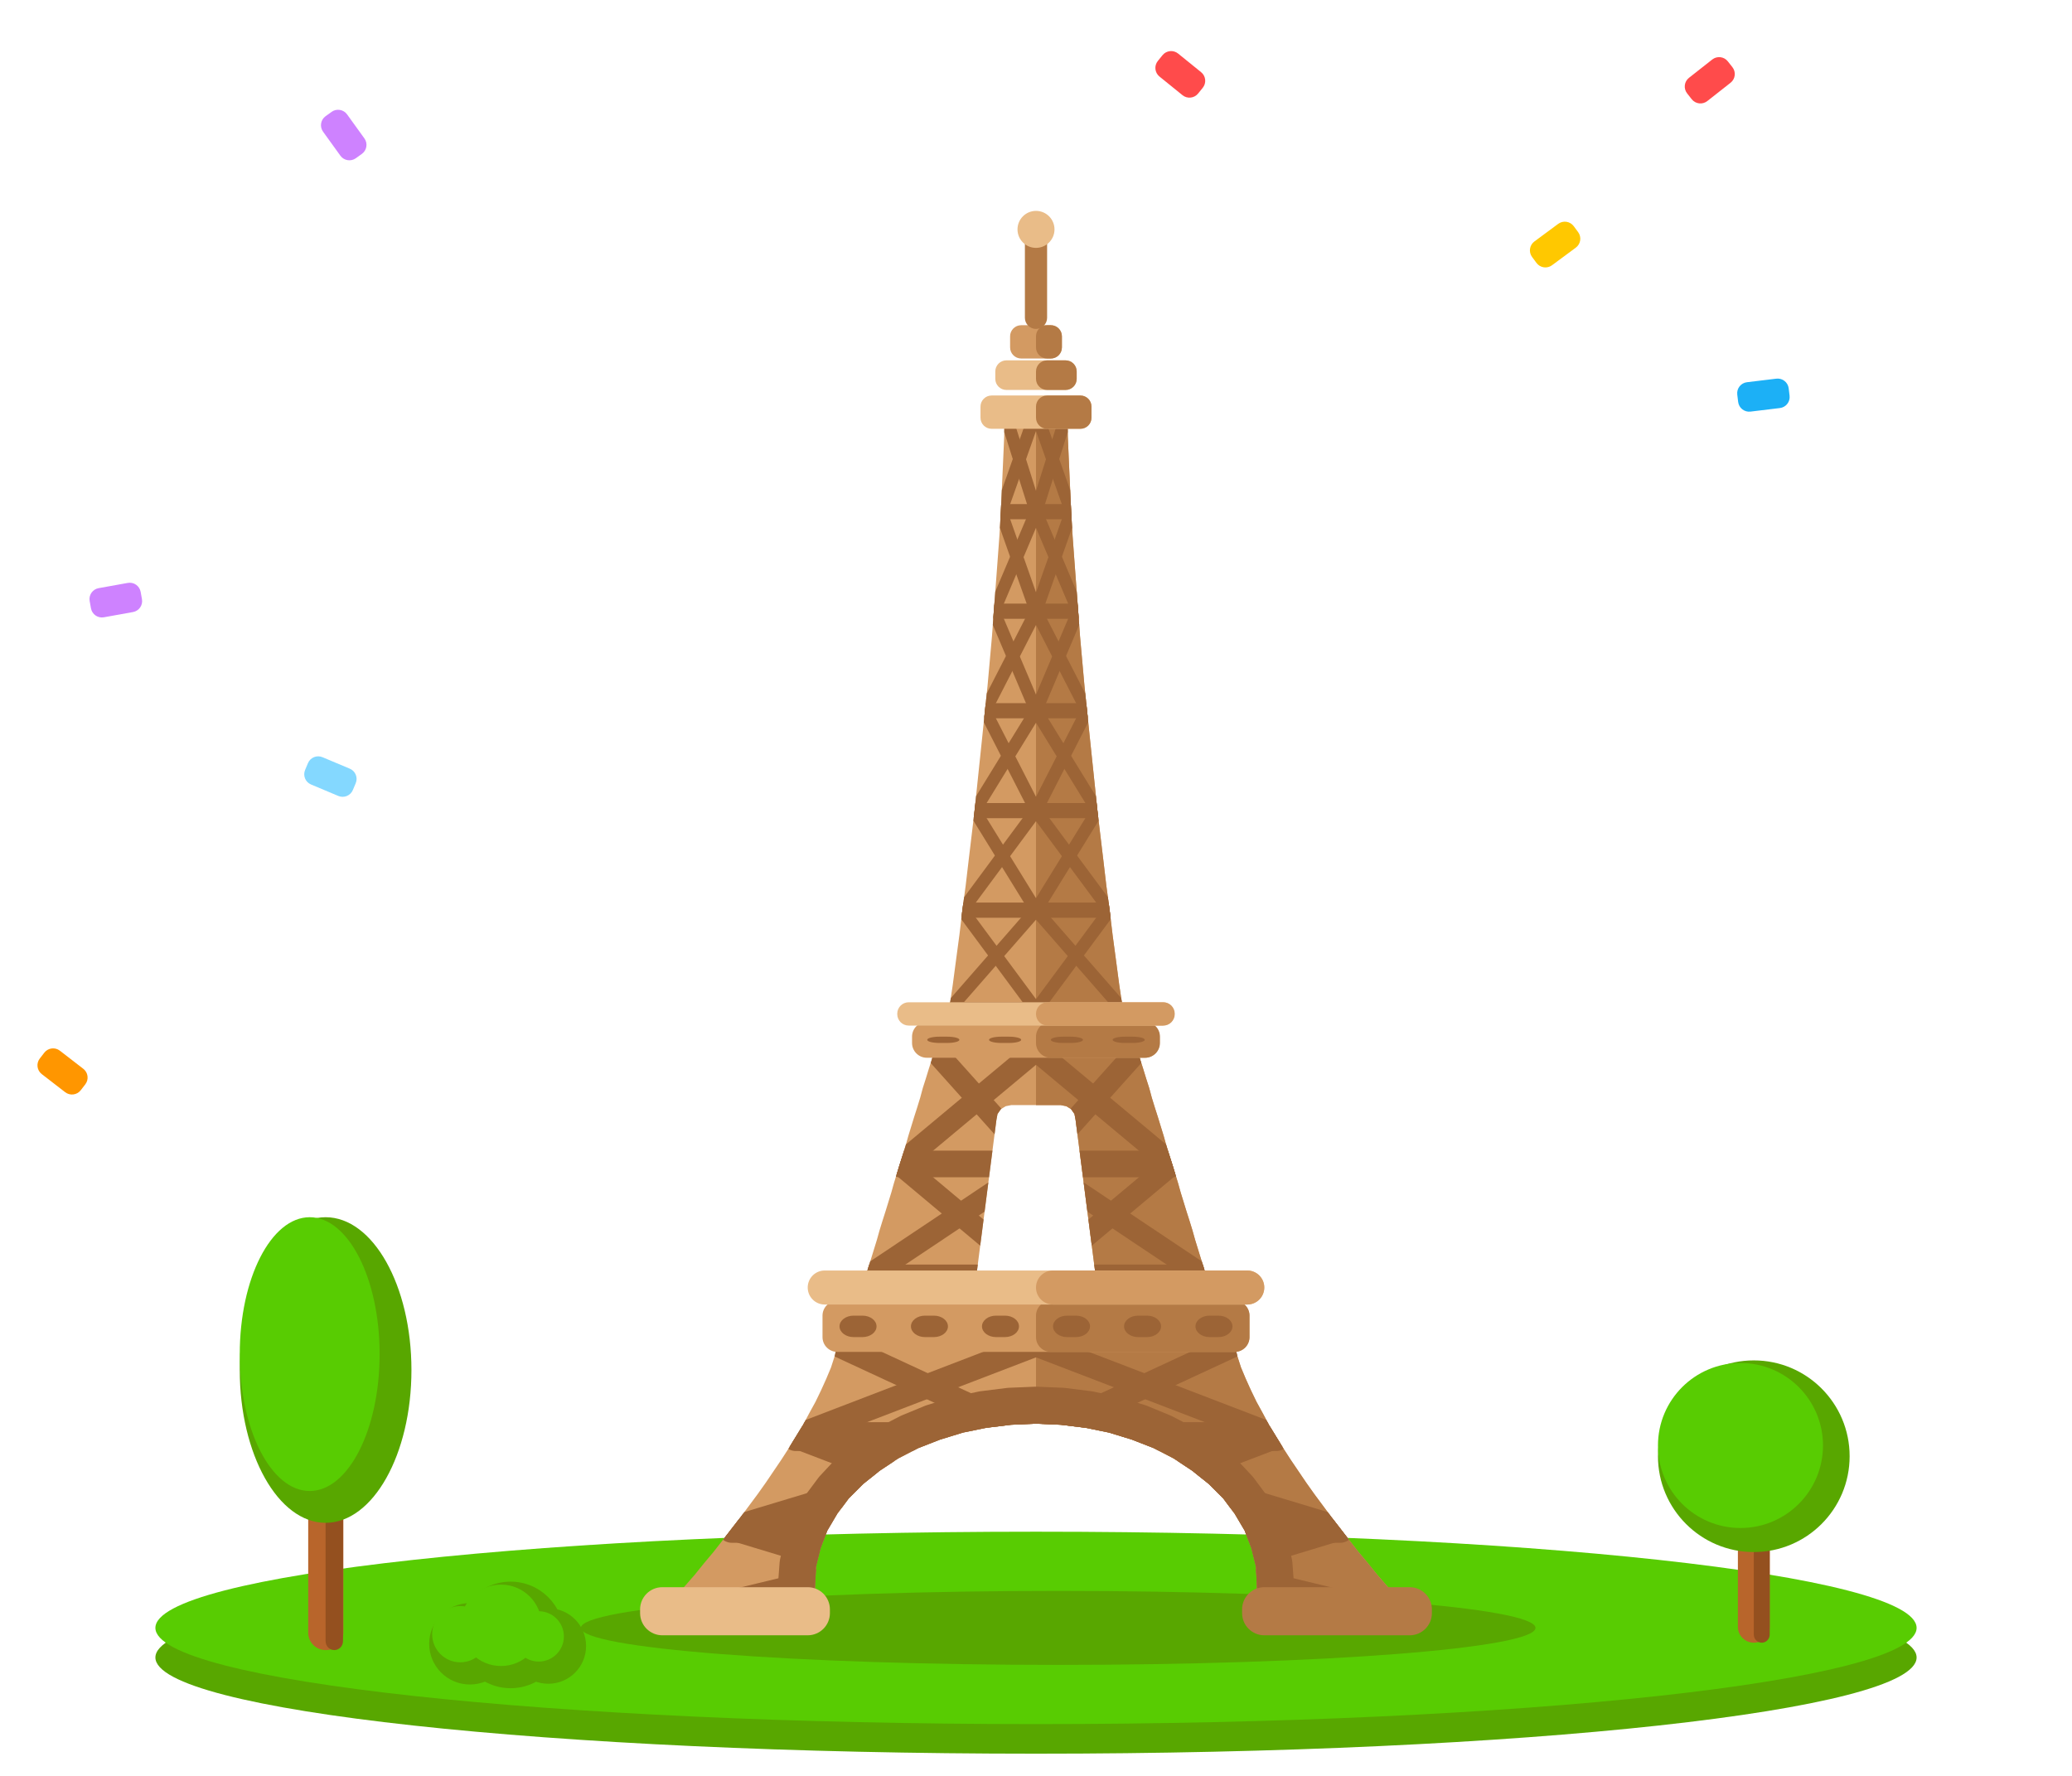
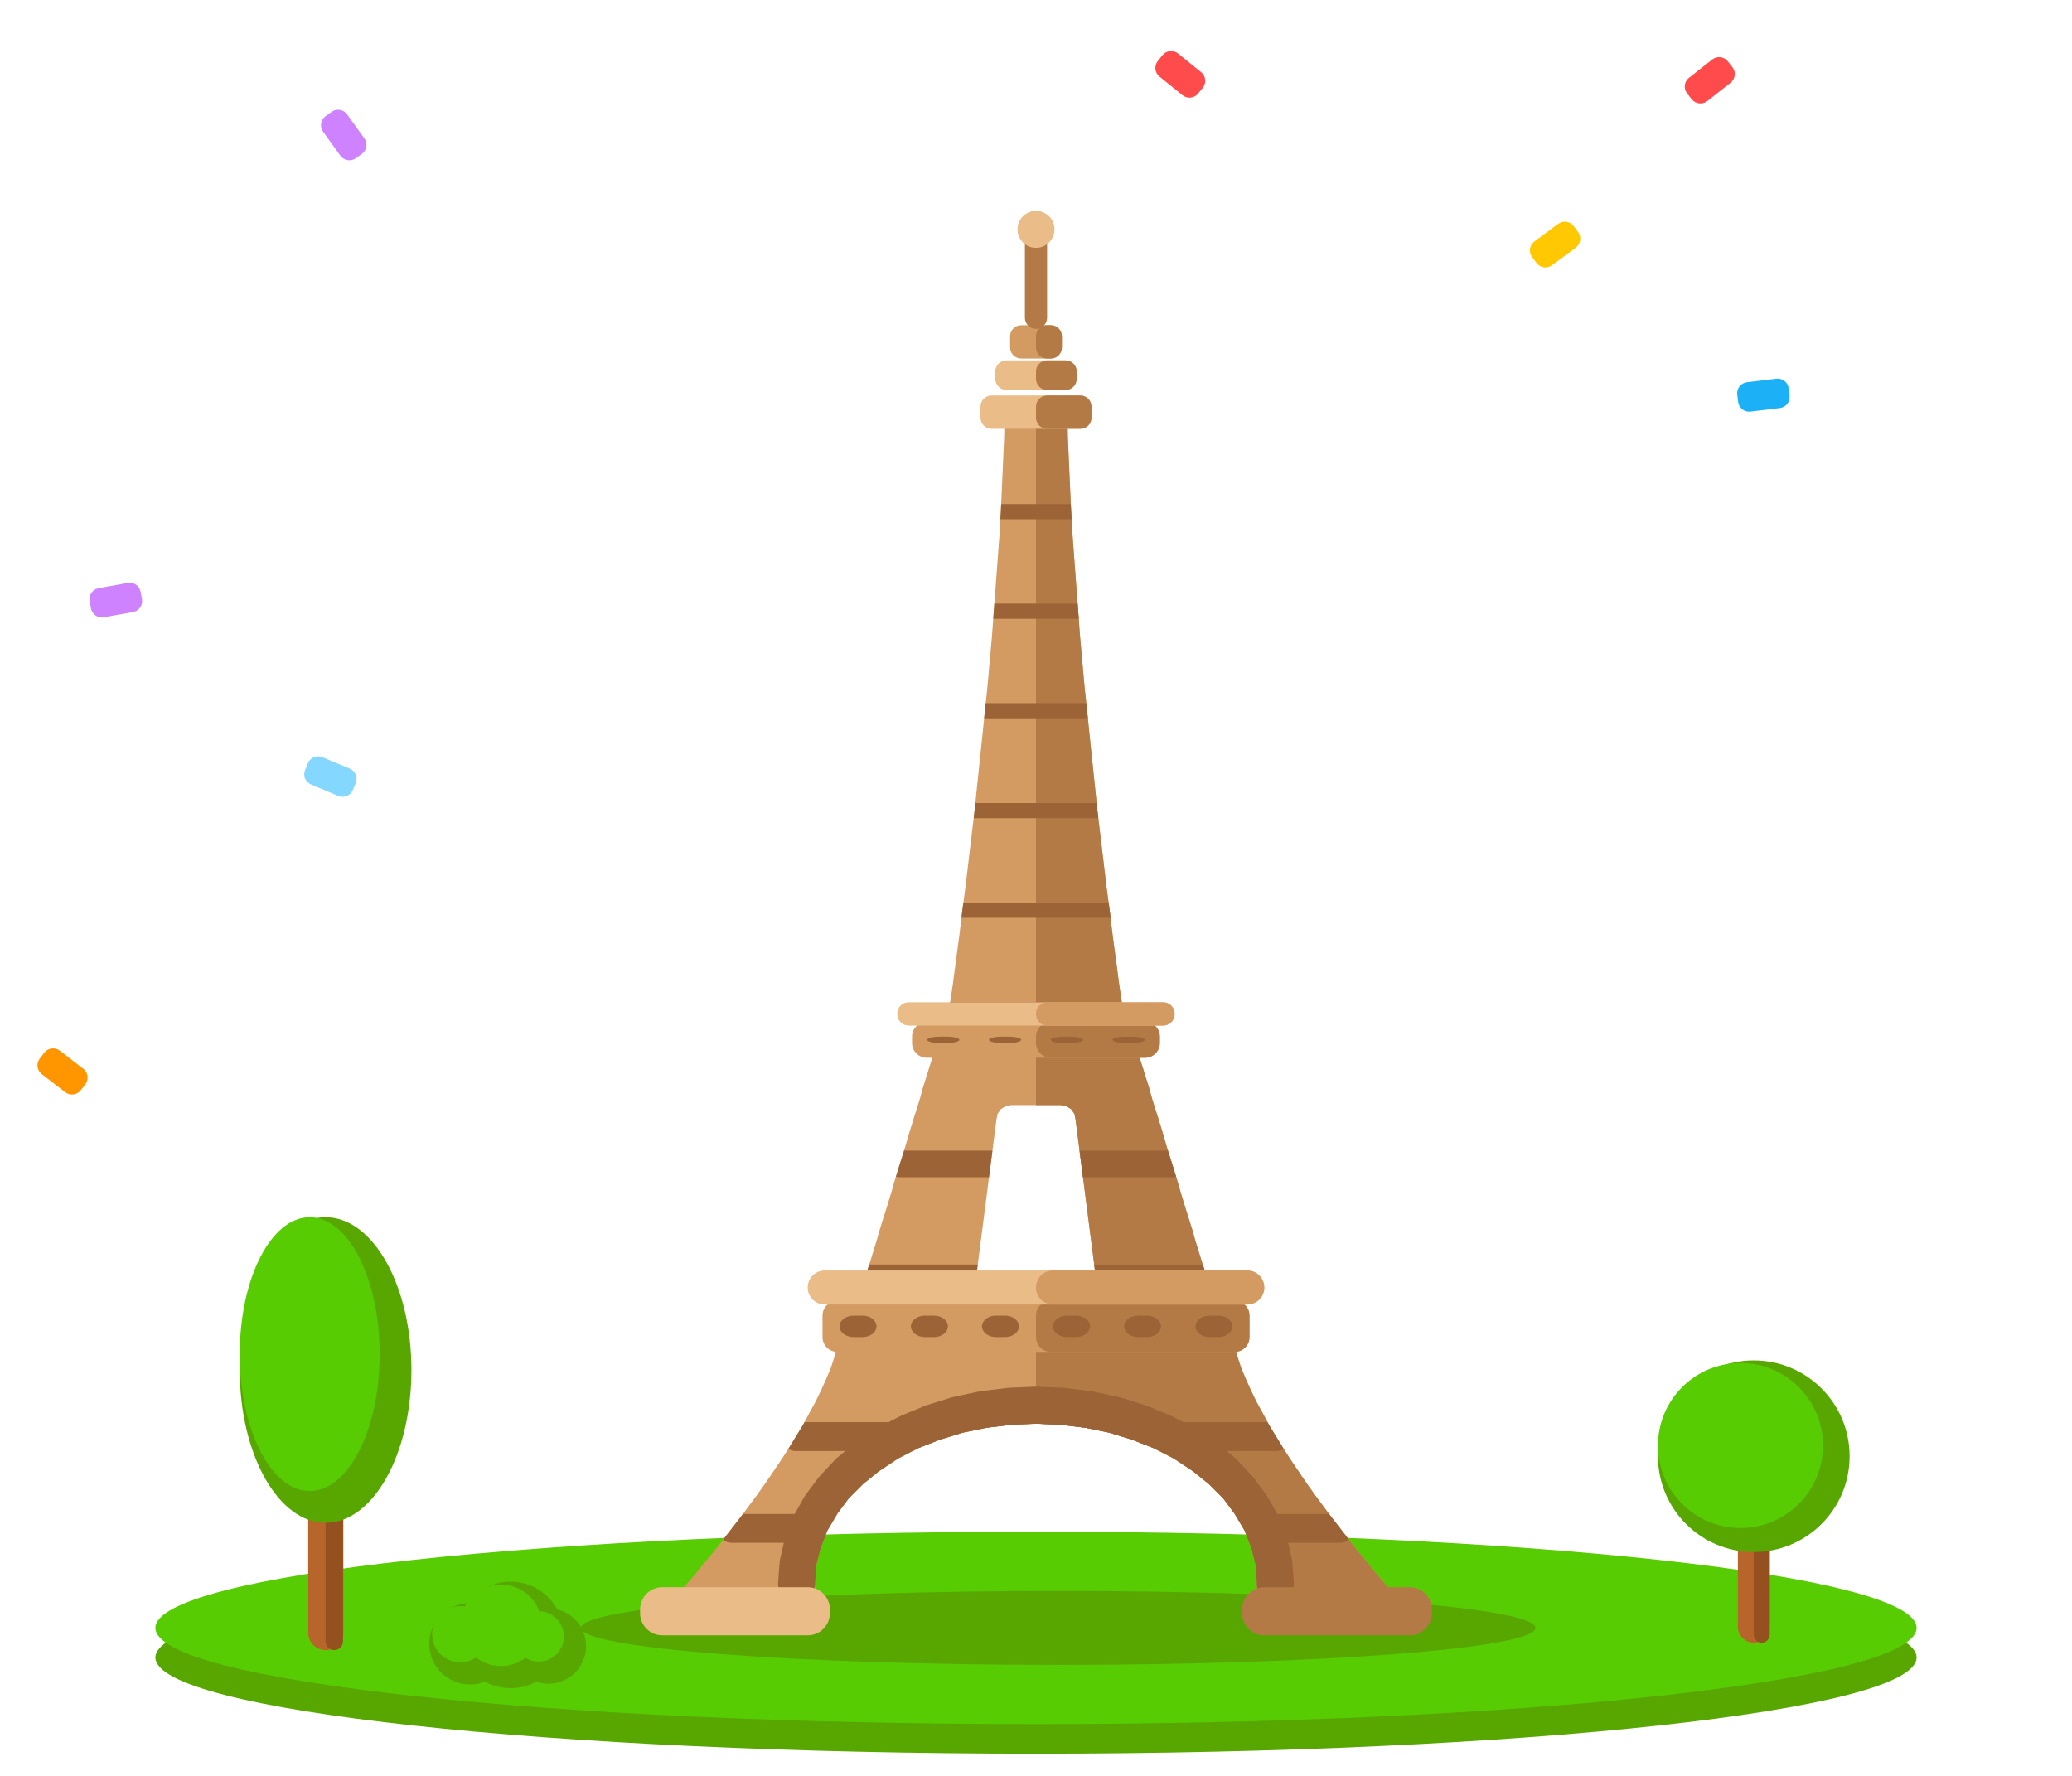
<svg xmlns="http://www.w3.org/2000/svg" viewBox="0 0 560 480" width="560" height="480">
  <ellipse cx="280" cy="448" rx="238" ry="26" fill="#58A700" />
  <ellipse cx="280" cy="440" rx="238" ry="26" fill="#58CC02" />
  <rect x="83.3" y="403" width="9.5" height="43" rx="4.7" fill="#B8652B" />
  <rect x="88" y="403" width="4.7" height="43" rx="2.4" fill="#94501F" />
  <ellipse cx="88" cy="370.3" rx="23.2" ry="41.3" fill="#58A700" />
  <ellipse cx="83.7" cy="366" rx="18.9" ry="37" fill="#58CC02" />
  <circle cx="127" cy="444.3" r="11" fill="#58A700" />
  <circle cx="148.2" cy="444.9" r="10.2" fill="#58A700" />
  <circle cx="138" cy="441.9" r="14.4" fill="#58A700" />
  <circle cx="124.4" cy="441.7" r="7.6" fill="#58CC02" />
  <circle cx="145.6" cy="442.3" r="6.8" fill="#58CC02" />
  <circle cx="135.4" cy="439.3" r="11" fill="#58CC02" />
  <rect x="469.7" y="412.3" width="8.6" height="31.7" rx="4.3" fill="#B8652B" />
  <rect x="474" y="412.3" width="4.3" height="31.7" rx="2.2" fill="#94501F" />
  <circle cx="474" cy="393.6" r="25.9" fill="#58A700" />
  <circle cx="470.4" cy="390.7" r="22.3" fill="#58CC02" />
  <ellipse cx="286" cy="440" rx="129" ry="10" fill="#58A700" />
  <clipPath id="fr1">
    <path d="M177 438L179.8 434.9L182.5 431.8L185.1 428.7L187.8 425.6L190.3 422.5L192.9 419.4L195.4 416.2L197.8 413.1L200.2 410L202.5 406.9L204.8 403.8L207 400.7L209.1 397.6L211.2 394.5L213.2 391.4L215.1 388.3L217 385.2L218.7 382L220.4 378.9L221.9 375.8L223.3 372.7L224.6 369.6L225.6 366.5L226.3 363.4L333.7 363.4L334.4 366.5L335.4 369.6L336.7 372.7L338.1 375.8L339.6 378.9L341.3 382L343 385.2L344.9 388.3L346.8 391.4L348.8 394.5L350.9 397.6L353 400.7L355.2 403.8L357.5 406.9L359.8 410L362.2 413.1L364.6 416.2L367.1 419.4L369.7 422.5L372.2 425.6L374.9 428.7L377.5 431.8L380.2 434.9L383 438L339.7 438L339.7 428L339.4 423.2L338.2 418.4L336.4 413.7L333.8 409.3L330.6 405L326.7 401.1L322.2 397.5L317.2 394.2L311.8 391.4L305.9 389.1L299.7 387.2L293.3 385.9L286.7 385.1L280 384.8L273.3 385.1L266.7 385.9L260.3 387.2L254.1 389.1L248.2 391.4L242.8 394.2L237.8 397.5L233.3 401.1L229.4 405L226.2 409.3L223.6 413.7L221.8 418.4L220.6 423.2L220.3 428L220.3 438Z" />
  </clipPath>
  <g clip-path="url(#fr1)">
    <rect x="175" y="361.4" width="210" height="78.6" fill="#D39A62" />
    <rect x="280" y="361.4" width="105" height="78.6" fill="#B47A45" />
    <path d="M344.7 428L344.3 422.6L343.1 417.3L341.1 412.1L338.3 407.1L334.8 402.4L330.6 397.9L325.8 393.9L320.4 390.3L314.4 387.2L308.1 384.6L301.4 382.5L294.4 381L287.2 380.1L280 379.8L272.8 380.1L265.6 381L258.6 382.5L251.9 384.6L245.6 387.2L239.6 390.3L234.2 393.9L229.4 397.9L225.2 402.4L221.7 407.1L218.9 412.1L216.9 417.3L215.7 422.6L215.3 428" fill="none" stroke="#9C6436" stroke-width="10" stroke-linecap="round" stroke-linejoin="round" />
    <path d="M177 438L383 438" fill="none" stroke="#9C6436" stroke-width="7.8" stroke-linecap="round" stroke-linejoin="round" />
-     <path d="M177 438L280 413.1" fill="none" stroke="#9C6436" stroke-width="6.5" stroke-linecap="round" stroke-linejoin="round" />
-     <path d="M280 438L197.8 413.1" fill="none" stroke="#9C6436" stroke-width="6.5" stroke-linecap="round" stroke-linejoin="round" />
-     <path d="M383 438L280 413.1" fill="none" stroke="#9C6436" stroke-width="6.5" stroke-linecap="round" stroke-linejoin="round" />
-     <path d="M280 438L362.2 413.1" fill="none" stroke="#9C6436" stroke-width="6.5" stroke-linecap="round" stroke-linejoin="round" />
    <path d="M197.8 413.1L362.2 413.1" fill="none" stroke="#9C6436" stroke-width="7.8" stroke-linecap="round" stroke-linejoin="round" />
-     <path d="M197.8 413.1L280 388.3" fill="none" stroke="#9C6436" stroke-width="6.5" stroke-linecap="round" stroke-linejoin="round" />
-     <path d="M280 413.1L215.1 388.3" fill="none" stroke="#9C6436" stroke-width="6.5" stroke-linecap="round" stroke-linejoin="round" />
-     <path d="M362.2 413.1L280 388.3" fill="none" stroke="#9C6436" stroke-width="6.5" stroke-linecap="round" stroke-linejoin="round" />
-     <path d="M280 413.1L344.9 388.3" fill="none" stroke="#9C6436" stroke-width="6.5" stroke-linecap="round" stroke-linejoin="round" />
    <path d="M215.1 388.3L344.9 388.3" fill="none" stroke="#9C6436" stroke-width="7.8" stroke-linecap="round" stroke-linejoin="round" />
-     <path d="M215.1 388.3L280 363.4" fill="none" stroke="#9C6436" stroke-width="6.5" stroke-linecap="round" stroke-linejoin="round" />
-     <path d="M280 388.3L226.3 363.4" fill="none" stroke="#9C6436" stroke-width="6.5" stroke-linecap="round" stroke-linejoin="round" />
-     <path d="M344.9 388.3L280 363.4" fill="none" stroke="#9C6436" stroke-width="6.5" stroke-linecap="round" stroke-linejoin="round" />
-     <path d="M280 388.3L333.7 363.4" fill="none" stroke="#9C6436" stroke-width="6.5" stroke-linecap="round" stroke-linejoin="round" />
  </g>
  <clipPath id="fr2">
    <path d="M233.9 345.4L234.6 342.8L235.4 340.3L236.2 337.7L237 335.1L237.7 332.6L238.5 330L239.3 327.5L240.1 324.9L240.9 322.3L241.6 319.8L242.4 317.2L243.2 314.6L244 312.1L244.8 309.5L245.5 307L246.3 304.4L247.1 301.8L247.9 299.3L248.7 296.7L249.4 294.1L250.2 291.6L251 289L251.8 286.5L252.5 283.9L307.5 283.9L308.2 286.5L309 289L309.8 291.6L310.6 294.1L311.3 296.7L312.1 299.3L312.9 301.8L313.7 304.4L314.5 307L315.2 309.5L316 312.1L316.8 314.6L317.6 317.2L318.4 319.8L319.1 322.3L319.9 324.9L320.7 327.5L321.5 330L322.3 332.6L323 335.1L323.8 337.7L324.6 340.3L325.4 342.8L326.1 345.4L296.2 345.4L290.7 302.7L290.4 301.1L289.5 299.8L288.2 299L286.7 298.7L273.3 298.7L271.8 299L270.5 299.8L269.6 301.1L269.3 302.7L263.8 345.4Z" />
  </clipPath>
  <g clip-path="url(#fr2)">
    <rect x="231.9" y="281.9" width="96.3" height="65.5" fill="#D39A62" />
    <rect x="280" y="281.9" width="48.1" height="65.5" fill="#B47A45" />
    <path d="M233.9 345.4L326.1 345.4" fill="none" stroke="#9C6436" stroke-width="7.2" stroke-linecap="round" stroke-linejoin="round" />
-     <path d="M233.9 345.4L280 314.6" fill="none" stroke="#9C6436" stroke-width="6" stroke-linecap="round" stroke-linejoin="round" />
-     <path d="M280 345.4L243.2 314.6" fill="none" stroke="#9C6436" stroke-width="6" stroke-linecap="round" stroke-linejoin="round" />
-     <path d="M326.1 345.4L280 314.6" fill="none" stroke="#9C6436" stroke-width="6" stroke-linecap="round" stroke-linejoin="round" />
-     <path d="M280 345.4L316.8 314.6" fill="none" stroke="#9C6436" stroke-width="6" stroke-linecap="round" stroke-linejoin="round" />
    <path d="M243.2 314.6L316.8 314.6" fill="none" stroke="#9C6436" stroke-width="7.2" stroke-linecap="round" stroke-linejoin="round" />
-     <path d="M243.2 314.6L280 283.9" fill="none" stroke="#9C6436" stroke-width="6" stroke-linecap="round" stroke-linejoin="round" />
-     <path d="M280 314.6L252.5 283.9" fill="none" stroke="#9C6436" stroke-width="6" stroke-linecap="round" stroke-linejoin="round" />
-     <path d="M316.8 314.6L280 283.9" fill="none" stroke="#9C6436" stroke-width="6" stroke-linecap="round" stroke-linejoin="round" />
-     <path d="M280 314.6L307.5 283.9" fill="none" stroke="#9C6436" stroke-width="6" stroke-linecap="round" stroke-linejoin="round" />
  </g>
  <clipPath id="fr3">
    <path d="M256.5 272.9L257.5 266.2L258.4 259.4L259.3 252.7L260.1 246L261 239.3L261.8 232.5L262.6 225.8L263.4 219.1L264.1 212.3L264.8 205.6L265.5 198.9L266.2 192.1L266.9 185.4L267.5 178.7L268.1 172L268.6 165.2L269.1 158.5L269.6 151.8L270.1 145L270.5 138.3L270.8 131.6L271.1 124.9L271.4 118.1L271.5 111.4L288.5 111.4L288.6 118.1L288.9 124.9L289.2 131.6L289.5 138.3L289.9 145L290.4 151.8L290.9 158.5L291.4 165.2L291.9 172L292.5 178.7L293.1 185.4L293.8 192.1L294.5 198.9L295.2 205.6L295.9 212.3L296.6 219.1L297.4 225.8L298.2 232.5L299 239.3L299.9 246L300.7 252.7L301.6 259.4L302.5 266.2L303.5 272.9Z" />
  </clipPath>
  <g clip-path="url(#fr3)">
    <rect x="254.5" y="109.4" width="50.9" height="165.5" fill="#D39A62" />
    <rect x="280" y="109.4" width="25.5" height="165.5" fill="#B47A45" />
    <path d="M256.5 272.9L303.5 272.9" fill="none" stroke="#9C6436" stroke-width="4.1" stroke-linecap="round" stroke-linejoin="round" />
-     <path d="M256.5 272.9L280 246" fill="none" stroke="#9C6436" stroke-width="3.4" stroke-linecap="round" stroke-linejoin="round" />
-     <path d="M280 272.9L260.1 246" fill="none" stroke="#9C6436" stroke-width="3.4" stroke-linecap="round" stroke-linejoin="round" />
-     <path d="M303.5 272.9L280 246" fill="none" stroke="#9C6436" stroke-width="3.4" stroke-linecap="round" stroke-linejoin="round" />
-     <path d="M280 272.9L299.9 246" fill="none" stroke="#9C6436" stroke-width="3.4" stroke-linecap="round" stroke-linejoin="round" />
    <path d="M260.1 246L299.9 246" fill="none" stroke="#9C6436" stroke-width="4.1" stroke-linecap="round" stroke-linejoin="round" />
-     <path d="M260.1 246L280 219.1" fill="none" stroke="#9C6436" stroke-width="3.4" stroke-linecap="round" stroke-linejoin="round" />
-     <path d="M280 246L263.4 219.1" fill="none" stroke="#9C6436" stroke-width="3.4" stroke-linecap="round" stroke-linejoin="round" />
-     <path d="M299.9 246L280 219.1" fill="none" stroke="#9C6436" stroke-width="3.4" stroke-linecap="round" stroke-linejoin="round" />
-     <path d="M280 246L296.6 219.1" fill="none" stroke="#9C6436" stroke-width="3.4" stroke-linecap="round" stroke-linejoin="round" />
    <path d="M263.4 219.1L296.6 219.1" fill="none" stroke="#9C6436" stroke-width="4.1" stroke-linecap="round" stroke-linejoin="round" />
-     <path d="M263.4 219.1L280 192.1" fill="none" stroke="#9C6436" stroke-width="3.4" stroke-linecap="round" stroke-linejoin="round" />
-     <path d="M280 219.1L266.2 192.1" fill="none" stroke="#9C6436" stroke-width="3.4" stroke-linecap="round" stroke-linejoin="round" />
-     <path d="M296.6 219.1L280 192.1" fill="none" stroke="#9C6436" stroke-width="3.4" stroke-linecap="round" stroke-linejoin="round" />
-     <path d="M280 219.1L293.8 192.1" fill="none" stroke="#9C6436" stroke-width="3.4" stroke-linecap="round" stroke-linejoin="round" />
    <path d="M266.2 192.1L293.8 192.1" fill="none" stroke="#9C6436" stroke-width="4.1" stroke-linecap="round" stroke-linejoin="round" />
-     <path d="M266.2 192.1L280 165.2" fill="none" stroke="#9C6436" stroke-width="3.4" stroke-linecap="round" stroke-linejoin="round" />
-     <path d="M280 192.1L268.6 165.2" fill="none" stroke="#9C6436" stroke-width="3.4" stroke-linecap="round" stroke-linejoin="round" />
-     <path d="M293.8 192.1L280 165.2" fill="none" stroke="#9C6436" stroke-width="3.4" stroke-linecap="round" stroke-linejoin="round" />
-     <path d="M280 192.1L291.4 165.2" fill="none" stroke="#9C6436" stroke-width="3.4" stroke-linecap="round" stroke-linejoin="round" />
    <path d="M268.6 165.2L291.4 165.2" fill="none" stroke="#9C6436" stroke-width="4.1" stroke-linecap="round" stroke-linejoin="round" />
-     <path d="M268.6 165.2L280 138.3" fill="none" stroke="#9C6436" stroke-width="3.4" stroke-linecap="round" stroke-linejoin="round" />
-     <path d="M280 165.2L270.5 138.3" fill="none" stroke="#9C6436" stroke-width="3.4" stroke-linecap="round" stroke-linejoin="round" />
-     <path d="M291.4 165.2L280 138.3" fill="none" stroke="#9C6436" stroke-width="3.4" stroke-linecap="round" stroke-linejoin="round" />
-     <path d="M280 165.2L289.5 138.3" fill="none" stroke="#9C6436" stroke-width="3.4" stroke-linecap="round" stroke-linejoin="round" />
    <path d="M270.5 138.3L289.5 138.3" fill="none" stroke="#9C6436" stroke-width="4.1" stroke-linecap="round" stroke-linejoin="round" />
-     <path d="M270.5 138.3L280 111.4" fill="none" stroke="#9C6436" stroke-width="3.4" stroke-linecap="round" stroke-linejoin="round" />
-     <path d="M280 138.3L271.5 111.4" fill="none" stroke="#9C6436" stroke-width="3.4" stroke-linecap="round" stroke-linejoin="round" />
-     <path d="M289.5 138.3L280 111.4" fill="none" stroke="#9C6436" stroke-width="3.4" stroke-linecap="round" stroke-linejoin="round" />
-     <path d="M280 138.3L288.5 111.4" fill="none" stroke="#9C6436" stroke-width="3.4" stroke-linecap="round" stroke-linejoin="round" />
  </g>
  <rect x="222.3" y="351.6" width="115.4" height="13.8" rx="4" fill="#D39A62" />
  <rect x="280" y="351.6" width="57.7" height="13.8" rx="4" fill="#B47A45" />
  <rect x="226.9" y="355.6" width="10" height="5.8" rx="3.8" fill="#9C6436" />
  <rect x="246.2" y="355.6" width="10" height="5.8" rx="3.8" fill="#9C6436" />
  <rect x="265.4" y="355.6" width="10" height="5.8" rx="3.8" fill="#9C6436" />
  <rect x="284.6" y="355.6" width="10" height="5.8" rx="3.8" fill="#9C6436" />
  <rect x="303.8" y="355.6" width="10" height="5.8" rx="3.8" fill="#9C6436" />
  <rect x="323.1" y="355.6" width="10" height="5.8" rx="3.8" fill="#9C6436" />
  <rect x="218.3" y="343.4" width="123.4" height="9.2" rx="4.6" fill="#E9BC88" />
  <rect x="280" y="343.4" width="61.7" height="9.2" rx="4.6" fill="#D39A62" />
  <rect x="246.5" y="276.2" width="66.9" height="9.7" rx="4" fill="#D39A62" />
  <rect x="280" y="276.2" width="33.5" height="9.7" rx="4" fill="#B47A45" />
  <rect x="250.6" y="280.2" width="8.7" height="1.7" rx="3.3" fill="#9C6436" />
  <rect x="267.3" y="280.2" width="8.7" height="1.7" rx="3.3" fill="#9C6436" />
  <rect x="284" y="280.2" width="8.7" height="1.7" rx="3.3" fill="#9C6436" />
  <rect x="300.7" y="280.2" width="8.7" height="1.7" rx="3.3" fill="#9C6436" />
  <rect x="242.5" y="270.9" width="74.9" height="6.3" rx="3.1" fill="#E9BC88" />
  <rect x="280" y="270.9" width="37.5" height="6.3" rx="3.1" fill="#D39A62" />
  <rect x="265" y="106.9" width="30" height="9" rx="3" fill="#E9BC88" />
  <rect x="280" y="106.9" width="15" height="9" rx="3" fill="#B47A45" />
  <rect x="269" y="97.4" width="22" height="8" rx="3" fill="#E9BC88" />
  <rect x="280" y="97.4" width="11" height="8" rx="3" fill="#B47A45" />
  <rect x="273" y="87.9" width="14" height="9" rx="3" fill="#D39A62" />
  <rect x="280" y="87.9" width="7" height="9" rx="3" fill="#B47A45" />
  <rect x="277" y="62" width="6" height="26.9" rx="3" fill="#B47A45" />
  <circle cx="280" cy="62" r="5" fill="#E9BC88" />
  <rect x="173" y="429" width="51.3" height="13" rx="6" fill="#E9BC88" />
  <rect x="335.7" y="429" width="51.3" height="13" rx="6" fill="#B47A45" />
  <rect x="24.3" y="158.2" width="14" height="8" rx="3" fill="#CE82FF" transform="rotate(169.8 31.3 162.2)" />
  <rect x="312" y="16.1" width="14" height="8" rx="3" fill="#FF4B4B" transform="rotate(39 319 20.1)" />
  <rect x="413.3" y="62.1" width="14" height="8" rx="3" fill="#FFC800" transform="rotate(143.5 420.3 66.1)" />
  <rect x="82.3" y="205.9" width="14" height="8" rx="3" fill="#84D8FF" transform="rotate(22.8 89.3 209.9)" />
  <rect x="9.9" y="285.6" width="14" height="8" rx="3" fill="#FF9600" transform="rotate(37.7 16.9 289.6)" />
  <rect x="469.6" y="102.8" width="14" height="8" rx="3" fill="#1CB0F6" transform="rotate(173.1 476.6 106.8)" />
  <rect x="85.9" y="32.5" width="14" height="8" rx="3" fill="#CE82FF" transform="rotate(54.2 92.9 36.5)" />
  <rect x="455.1" y="17.7" width="14" height="8" rx="3" fill="#FF4B4B" transform="rotate(141.8 462.1 21.7)" />
</svg>
